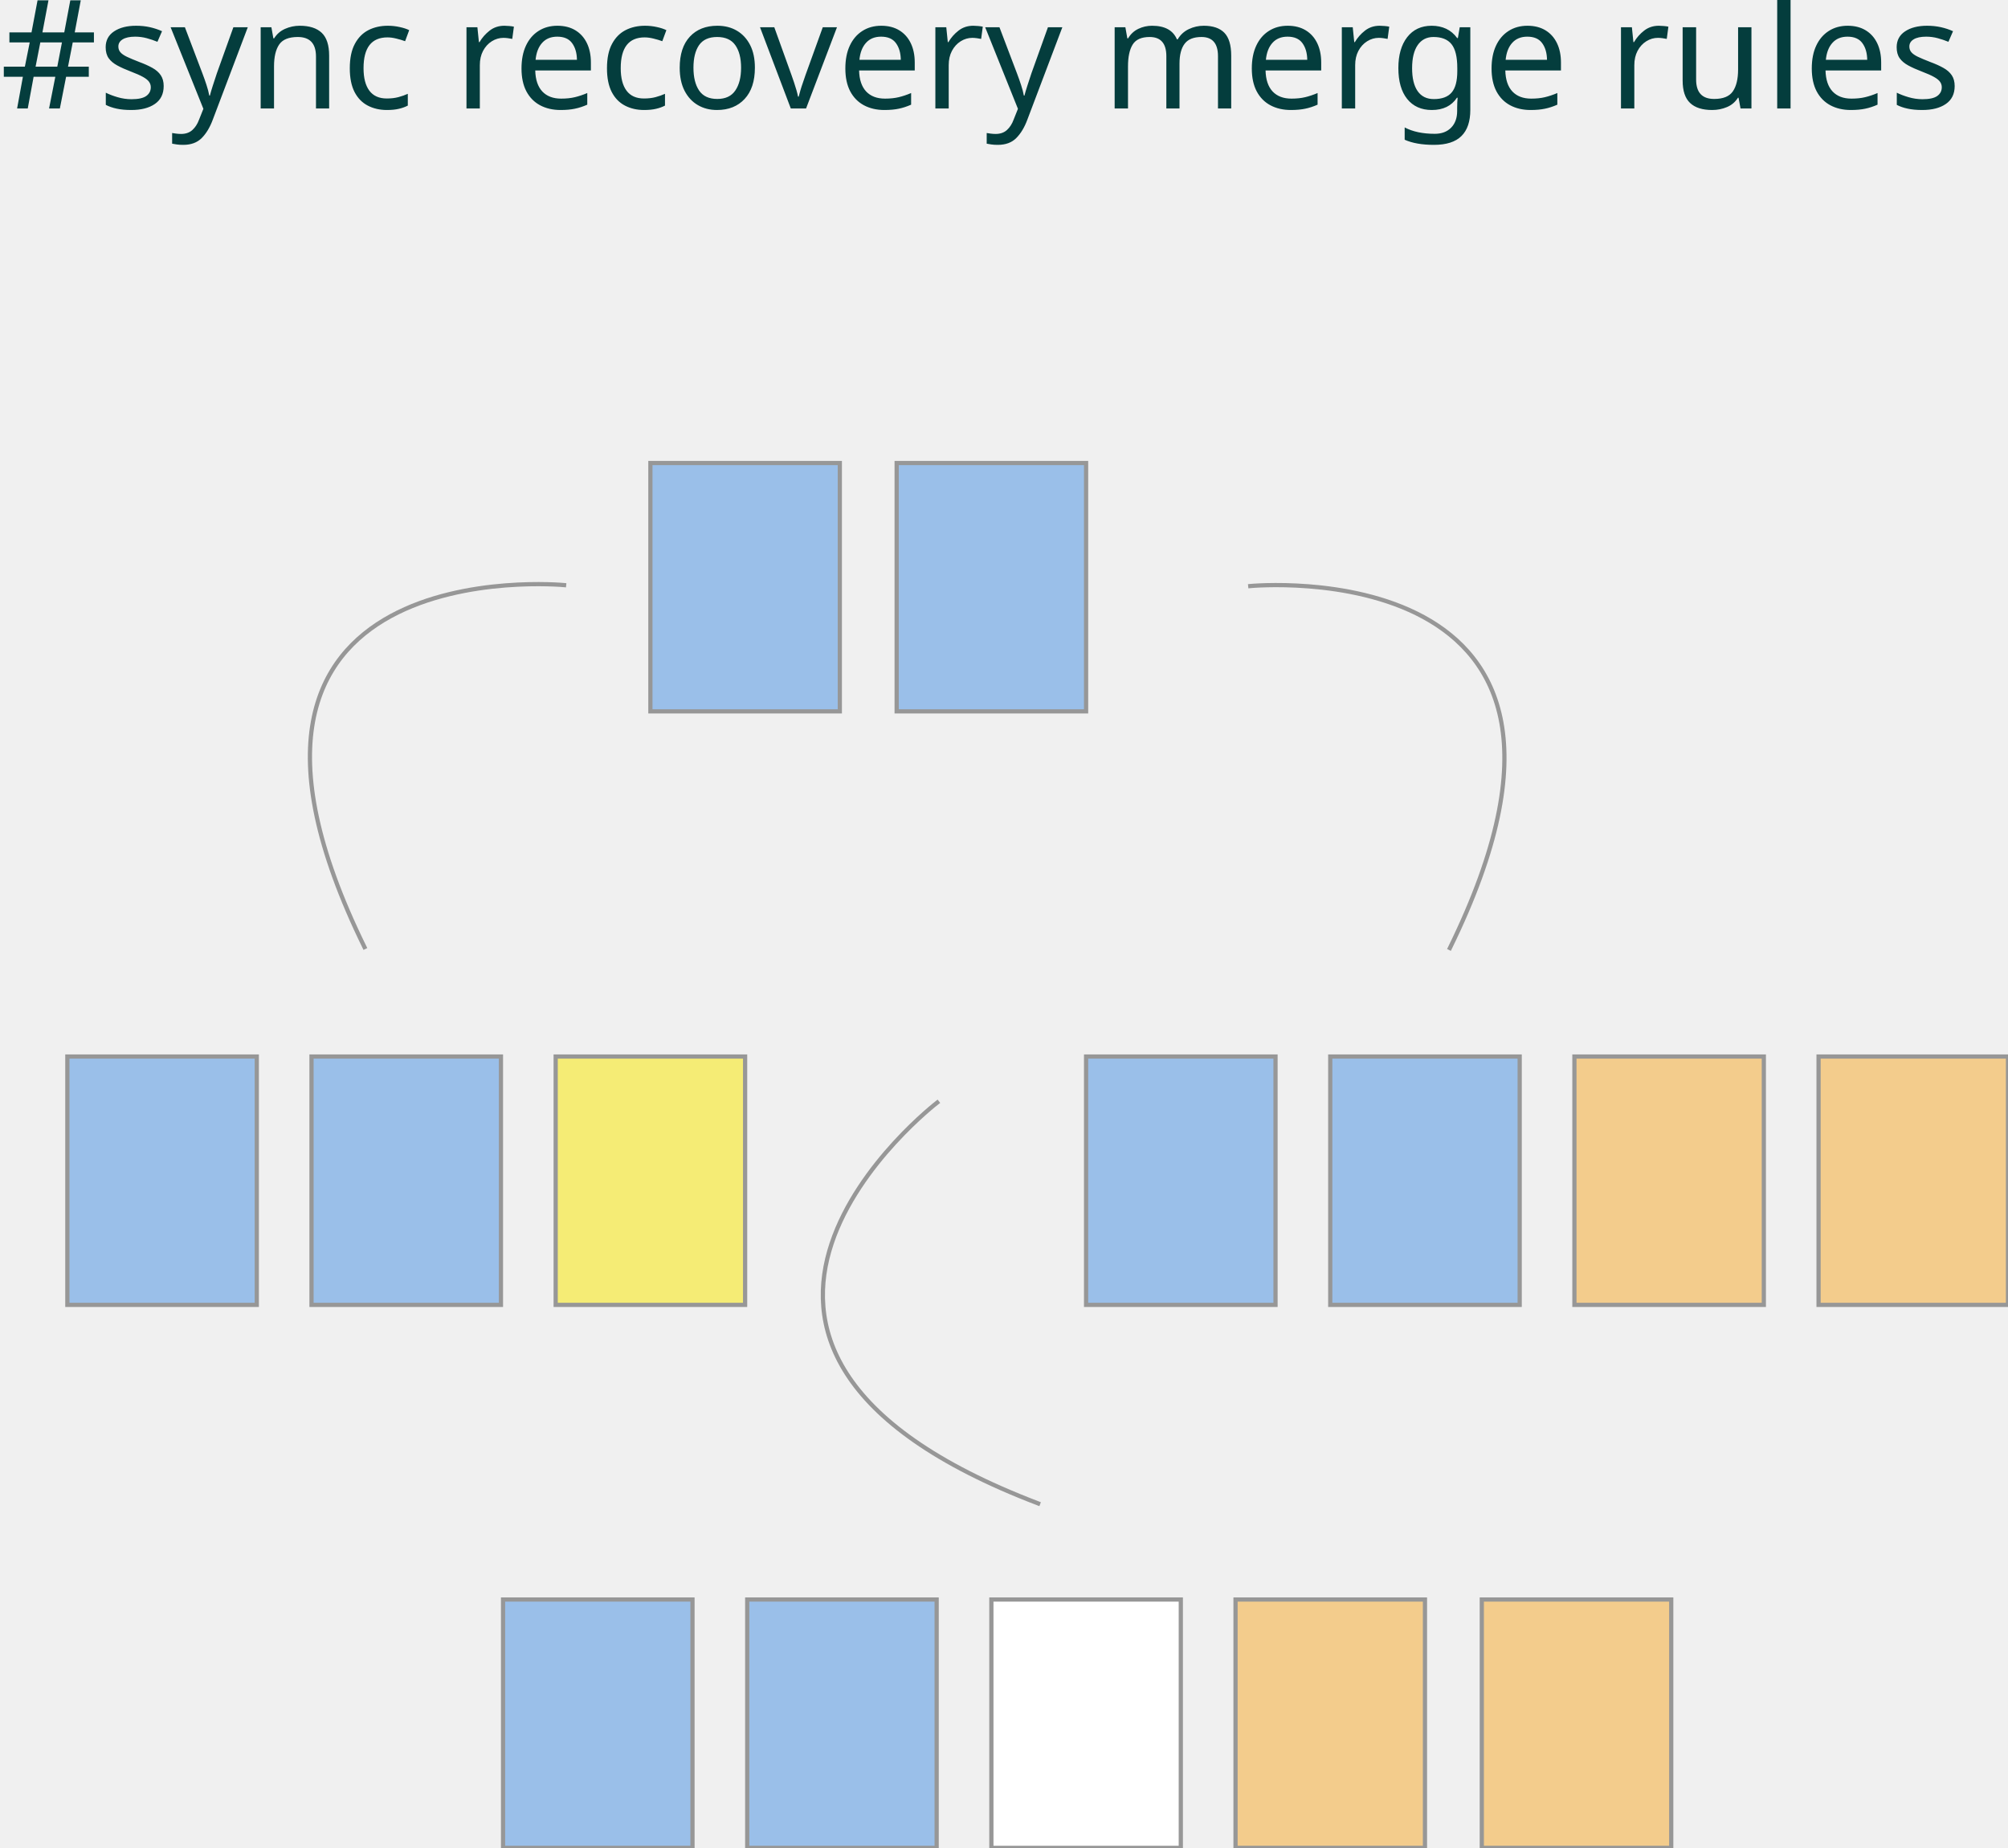
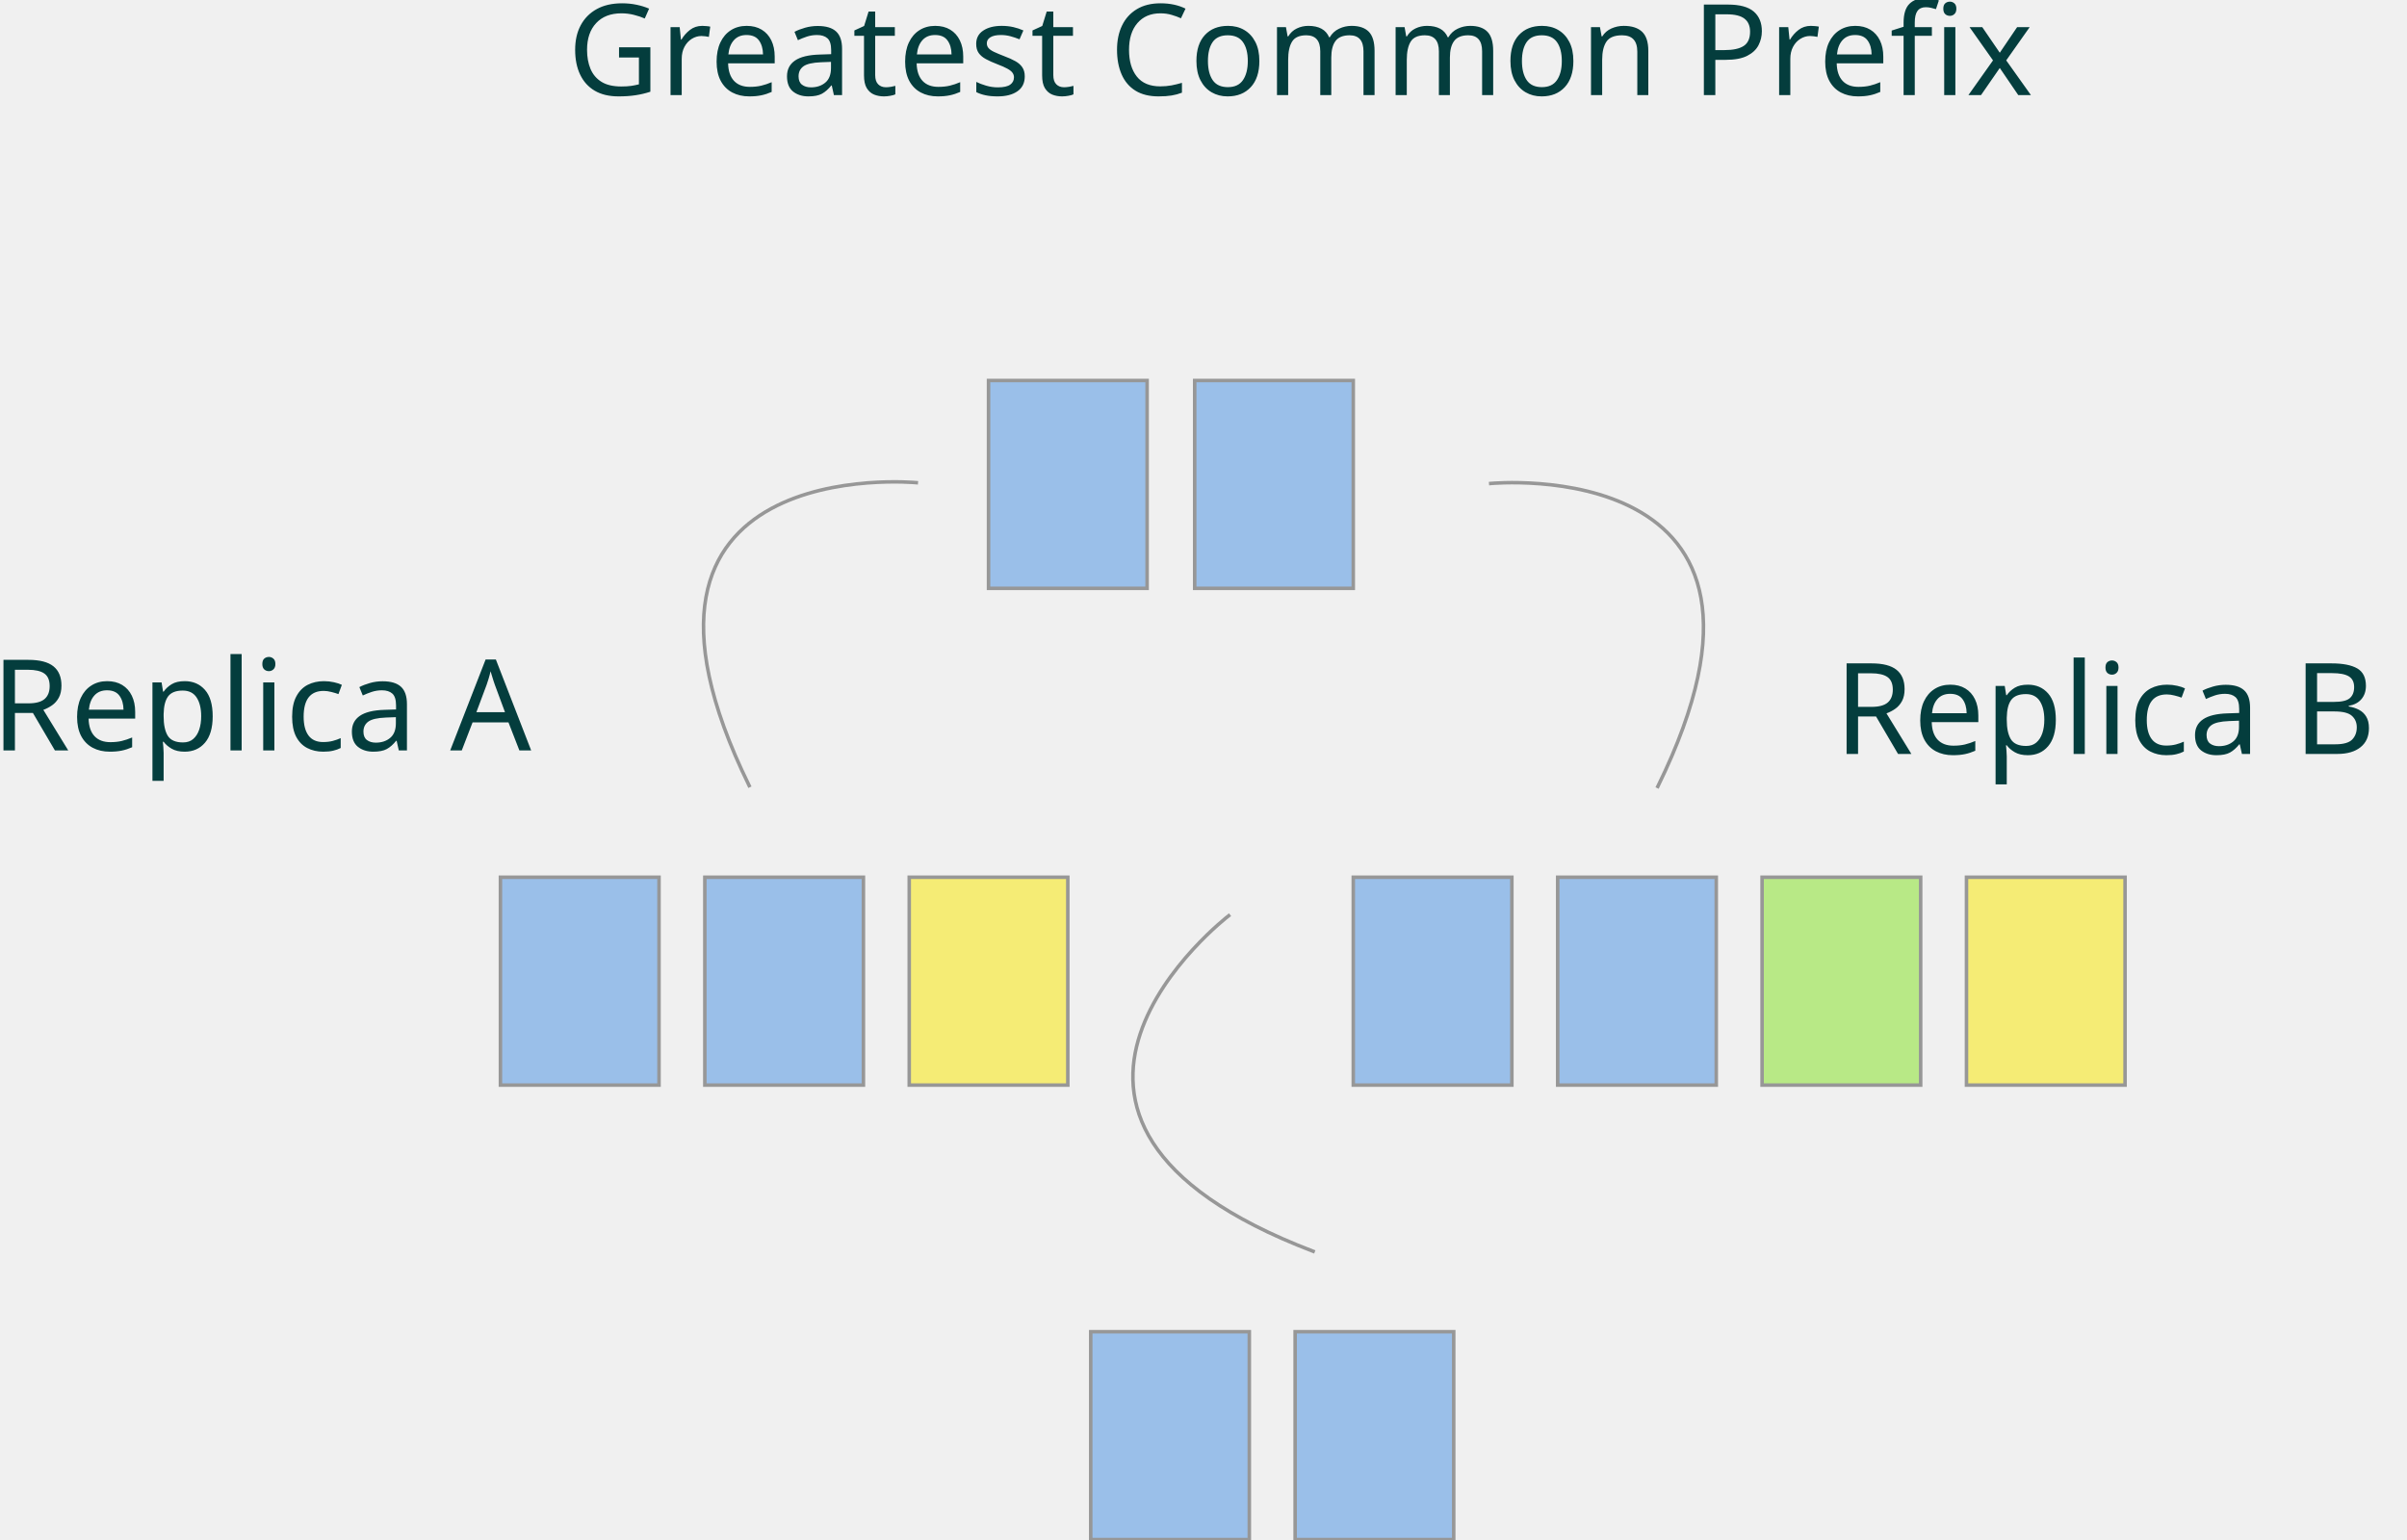
- <svg xmlns="http://www.w3.org/2000/svg" width="477px" height="439px" viewBox="0 0 477 439" version="1.1">
+ <svg xmlns="http://www.w3.org/2000/svg" width="683px" height="437px" viewBox="0 0 683 437" version="1.1">
  <defs />
  <g id="Page-1" stroke="none" stroke-width="1" fill="none" fill-rule="evenodd">
-     <g id="merging" transform="translate(0, -8)">
-       <rect id="Rectangle-4" stroke="#979797" fill-opacity="0.519" fill="#4990E2" x="213" y="118" width="45" height="59" />
-       <rect id="Rectangle-6" stroke="#979797" fill-opacity="0.488" fill="#F6A623" x="352" y="388" width="45" height="59" />
-       <rect id="Rectangle-5" stroke="#979797" fill-opacity="0.519" fill="#4990E2" x="154.5" y="118" width="45" height="59" />
-       <rect id="Rectangle-10" stroke="#979797" fill-opacity="0.582" fill="#F8E81C" x="132" y="259" width="45" height="59" />
-       <rect id="Rectangle-15" stroke="#979797" fill-opacity="0.488" fill="#F6A623" x="374" y="259" width="45" height="59" />
-       <rect id="Rectangle-11" stroke="#979797" fill-opacity="0.519" fill="#4990E2" x="316" y="259" width="45" height="59" />
-       <rect id="Rectangle-12" stroke="#979797" fill-opacity="0.519" fill="#4990E2" x="258" y="259" width="45" height="59" />
-       <rect id="Rectangle-13" stroke="#979797" fill-opacity="0.488" fill="#F6A623" x="432" y="259" width="45" height="59" />
-       <rect id="Rectangle-18" stroke="#979797" fill="#FFFFFF" x="235.5" y="388" width="45" height="59" />
-       <rect id="Rectangle-14" stroke="#979797" fill-opacity="0.519" fill="#4990E2" x="177.5" y="388" width="45" height="59" />
-       <rect id="Rectangle-16" stroke="#979797" fill-opacity="0.519" fill="#4990E2" x="119.5" y="388" width="45" height="59" />
-       <rect id="Rectangle-17" stroke="#979797" fill-opacity="0.488" fill="#F6A623" x="293.5" y="388" width="45" height="59" />
-       <rect id="Rectangle-8" stroke="#979797" fill-opacity="0.519" fill="#4990E2" x="74" y="259" width="45" height="59" />
-       <rect id="Rectangle-9" stroke="#979797" fill-opacity="0.519" fill="#4990E2" x="16" y="259" width="45" height="59" />
-       <path d="M86.58,233 C40,138 134,147 134,147" id="Line" stroke="#979797" stroke-linecap="square" />
-       <path d="M212.58,365 C166,270 260,279 260,279" id="Line-3" stroke="#979797" stroke-linecap="square" transform="translate(229.8123, 321.8858) rotate(-43) translate(-229.8123, -321.8858) " />
-       <path d="M309.956,233.228 C263.375,138.228 357.375,147.228 357.375,147.228" id="Line-2" stroke="#979797" stroke-linecap="square" transform="translate(327.1877, 190.1142) scale(-1, 1) translate(-327.1877, -190.1142) " />
-       <text id="#sync-recovery-merge" font-family="Geometria" font-size="36" font-weight="260" fill="#043D3D">
-         <tspan x="0" y="33.772">#sync recovery merge rules</tspan>
+     <g id="merging" transform="translate(-2, -7)">
+       <rect id="Rectangle-4" stroke="#979797" fill-opacity="0.519" fill="#4990E2" x="341" y="115" width="45" height="59" />
+       <rect id="Rectangle-5" stroke="#979797" fill-opacity="0.519" fill="#4990E2" x="282.5" y="115" width="45" height="59" />
+       <rect id="Rectangle-10" stroke="#979797" fill-opacity="0.582" fill="#F8E81C" x="260" y="256" width="45" height="59" />
+       <rect id="Rectangle-15" stroke="#979797" fill="#B8E986" x="502" y="256" width="45" height="59" />
+       <rect id="Rectangle-11" stroke="#979797" fill-opacity="0.519" fill="#4990E2" x="444" y="256" width="45" height="59" />
+       <rect id="Rectangle-12" stroke="#979797" fill-opacity="0.519" fill="#4990E2" x="386" y="256" width="45" height="59" />
+       <rect id="Rectangle-13" stroke="#979797" fill-opacity="0.582" fill="#F8E81C" x="560" y="256" width="45" height="59" />
+       <rect id="Rectangle-14" stroke="#979797" fill-opacity="0.519" fill="#4990E2" x="369.5" y="385" width="45" height="59" />
+       <rect id="Rectangle-16" stroke="#979797" fill-opacity="0.519" fill="#4990E2" x="311.5" y="385" width="45" height="59" />
+       <rect id="Rectangle-8" stroke="#979797" fill-opacity="0.519" fill="#4990E2" x="202" y="256" width="45" height="59" />
+       <rect id="Rectangle-9" stroke="#979797" fill-opacity="0.519" fill="#4990E2" x="144" y="256" width="45" height="59" />
+       <path d="M214.58,230 C168,135 262,144 262,144" id="Line" stroke="#979797" stroke-linecap="square" />
+       <path d="M340.58,362 C294,267 388,276 388,276" id="Line-3" stroke="#979797" stroke-linecap="square" transform="translate(357.8123, 318.8858) rotate(-43) translate(-357.8123, -318.8858) " />
+       <path d="M437.956,230.228 C391.375,135.228 485.375,144.228 485.375,144.228" id="Line-2" stroke="#979797" stroke-linecap="square" transform="translate(455.1877, 187.1142) scale(-1, 1) translate(-455.1877, -187.1142) " />
+       <text id="Greatest-Common-Pref" font-family="Geometria" font-size="36" font-weight="260" fill="#043D3D">
+         <tspan x="163" y="34">Greatest Common Prefix</tspan>
+       </text>
+       <text id="Replica-B" font-family="Geometria" font-size="36" font-weight="260" fill="#043D3D">
+         <tspan x="522.5" y="221">Replica B</tspan>
+       </text>
+       <text id="Replica-A" font-family="Geometria" font-size="36" font-weight="260" fill="#043D3D">
+         <tspan x="-0.5" y="220">Replica A</tspan>
      </text>
    </g>
  </g>
</svg>
